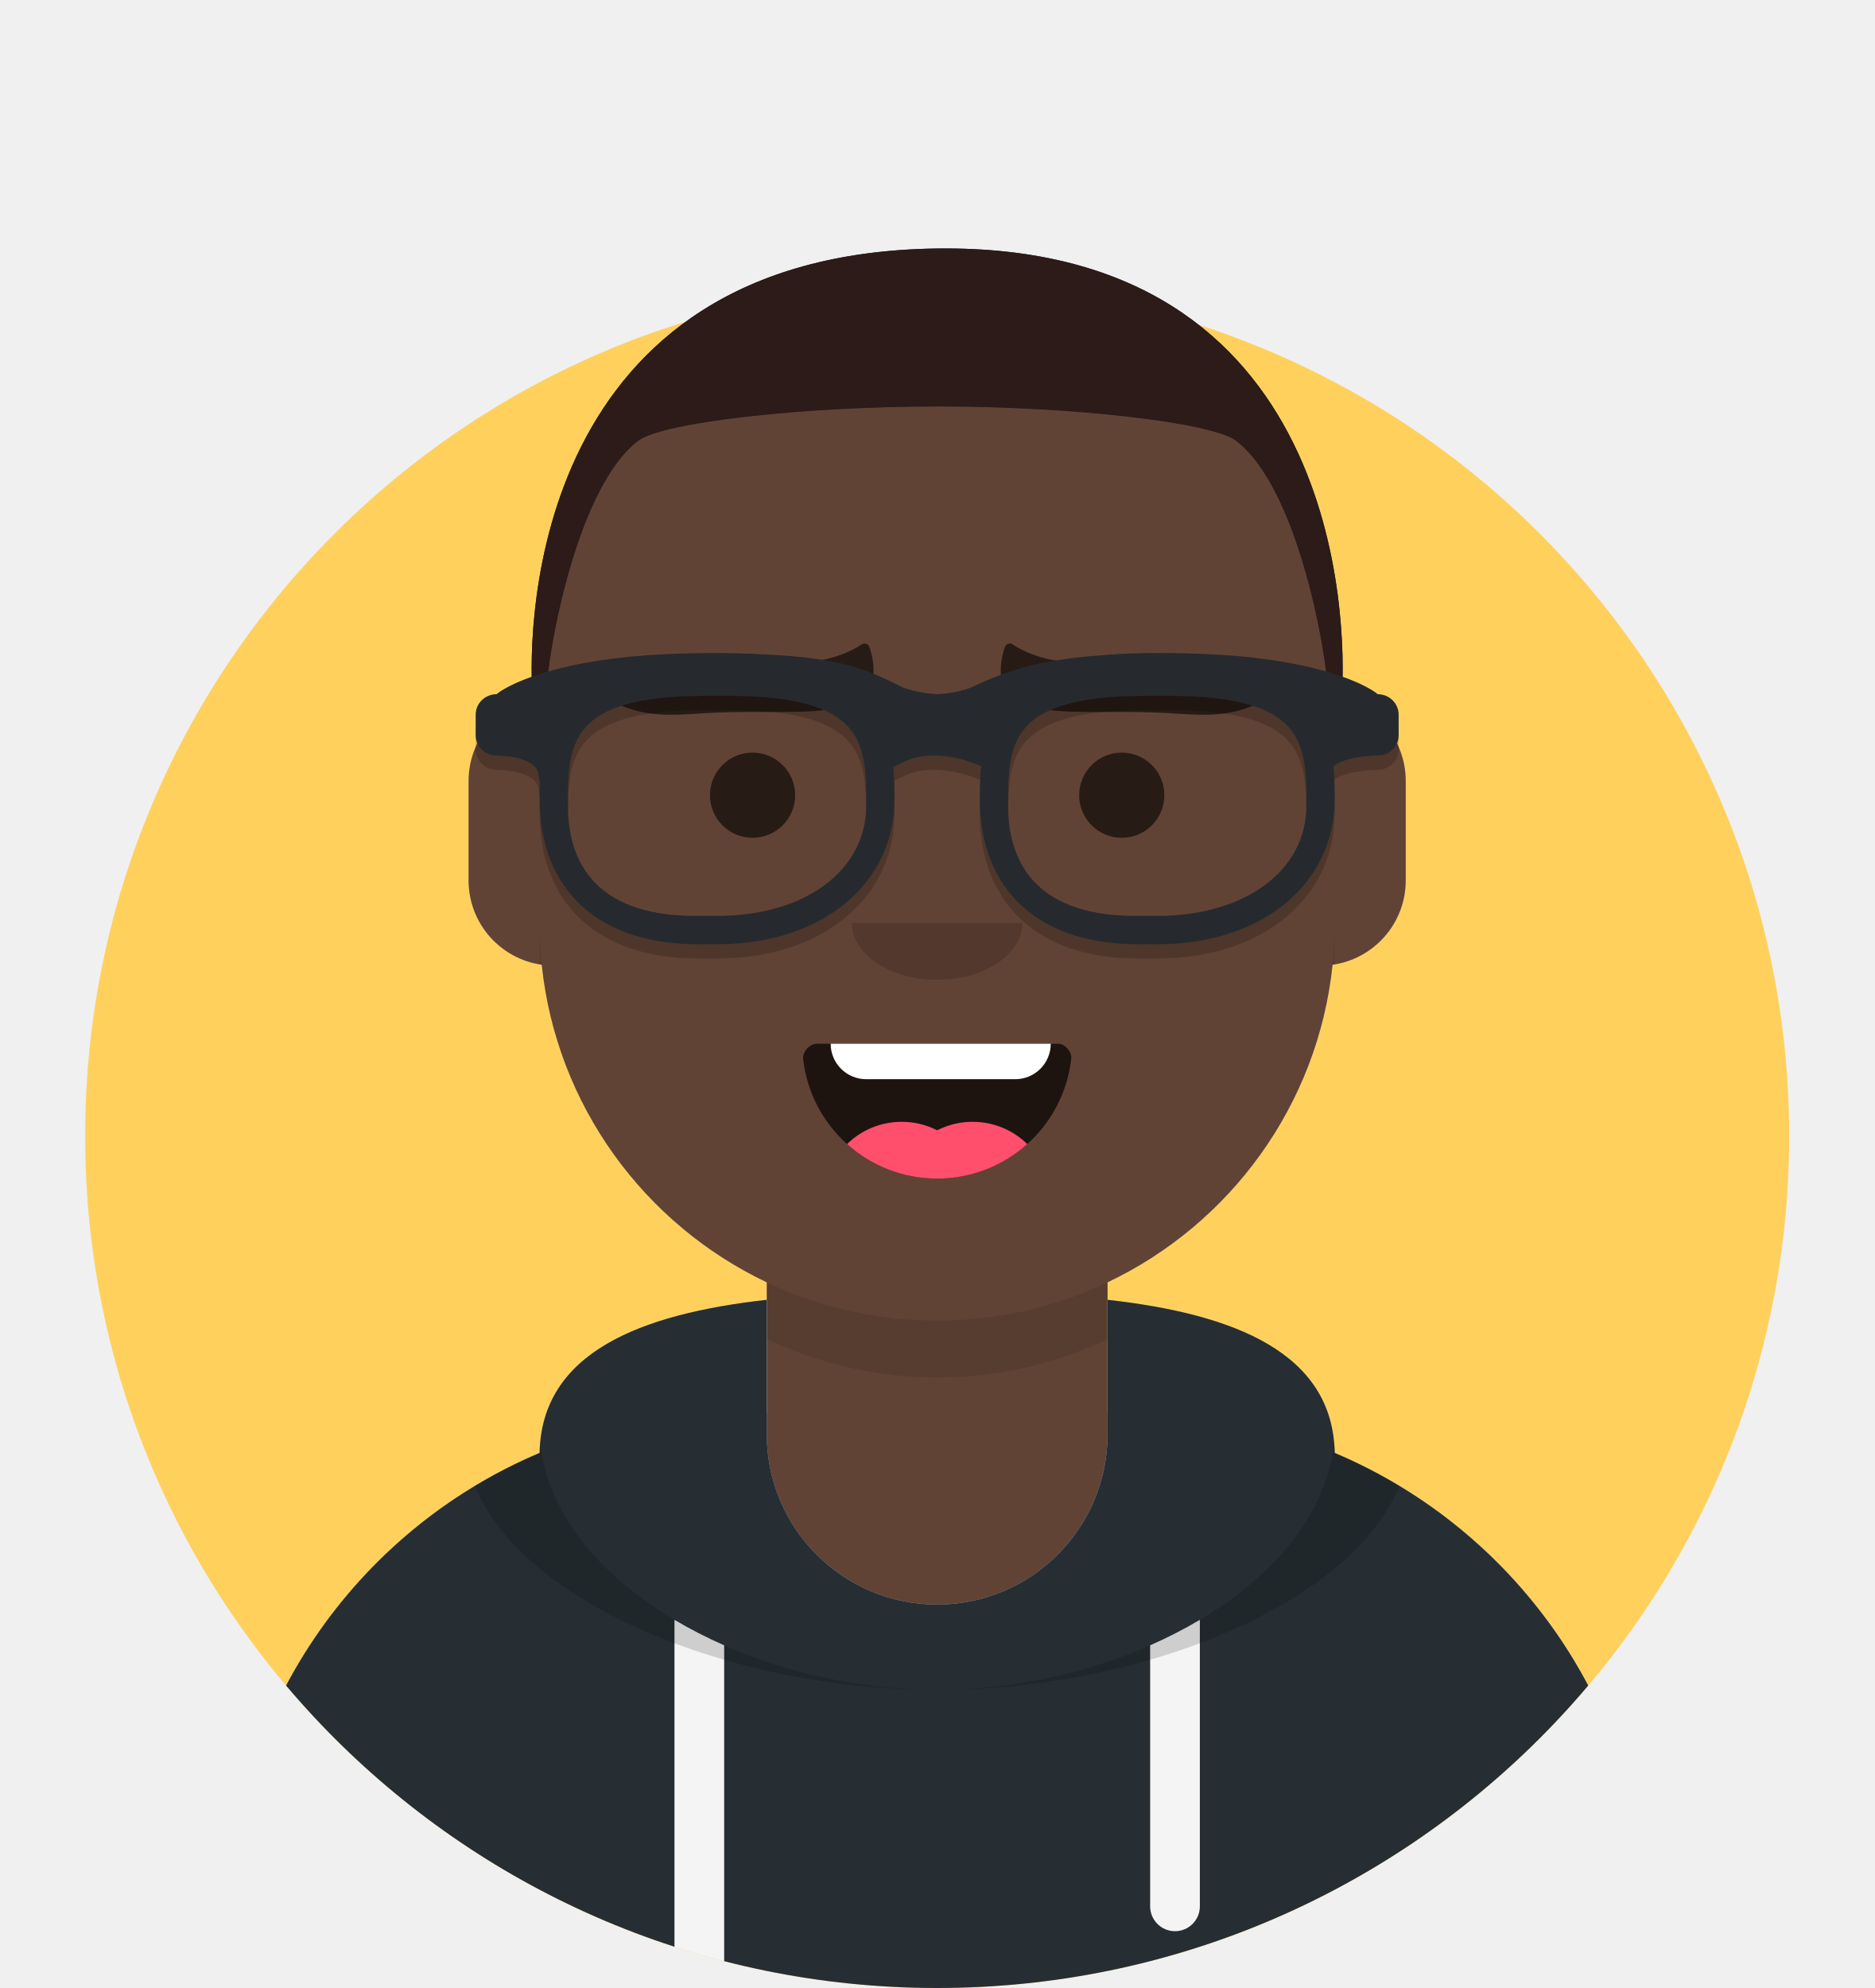
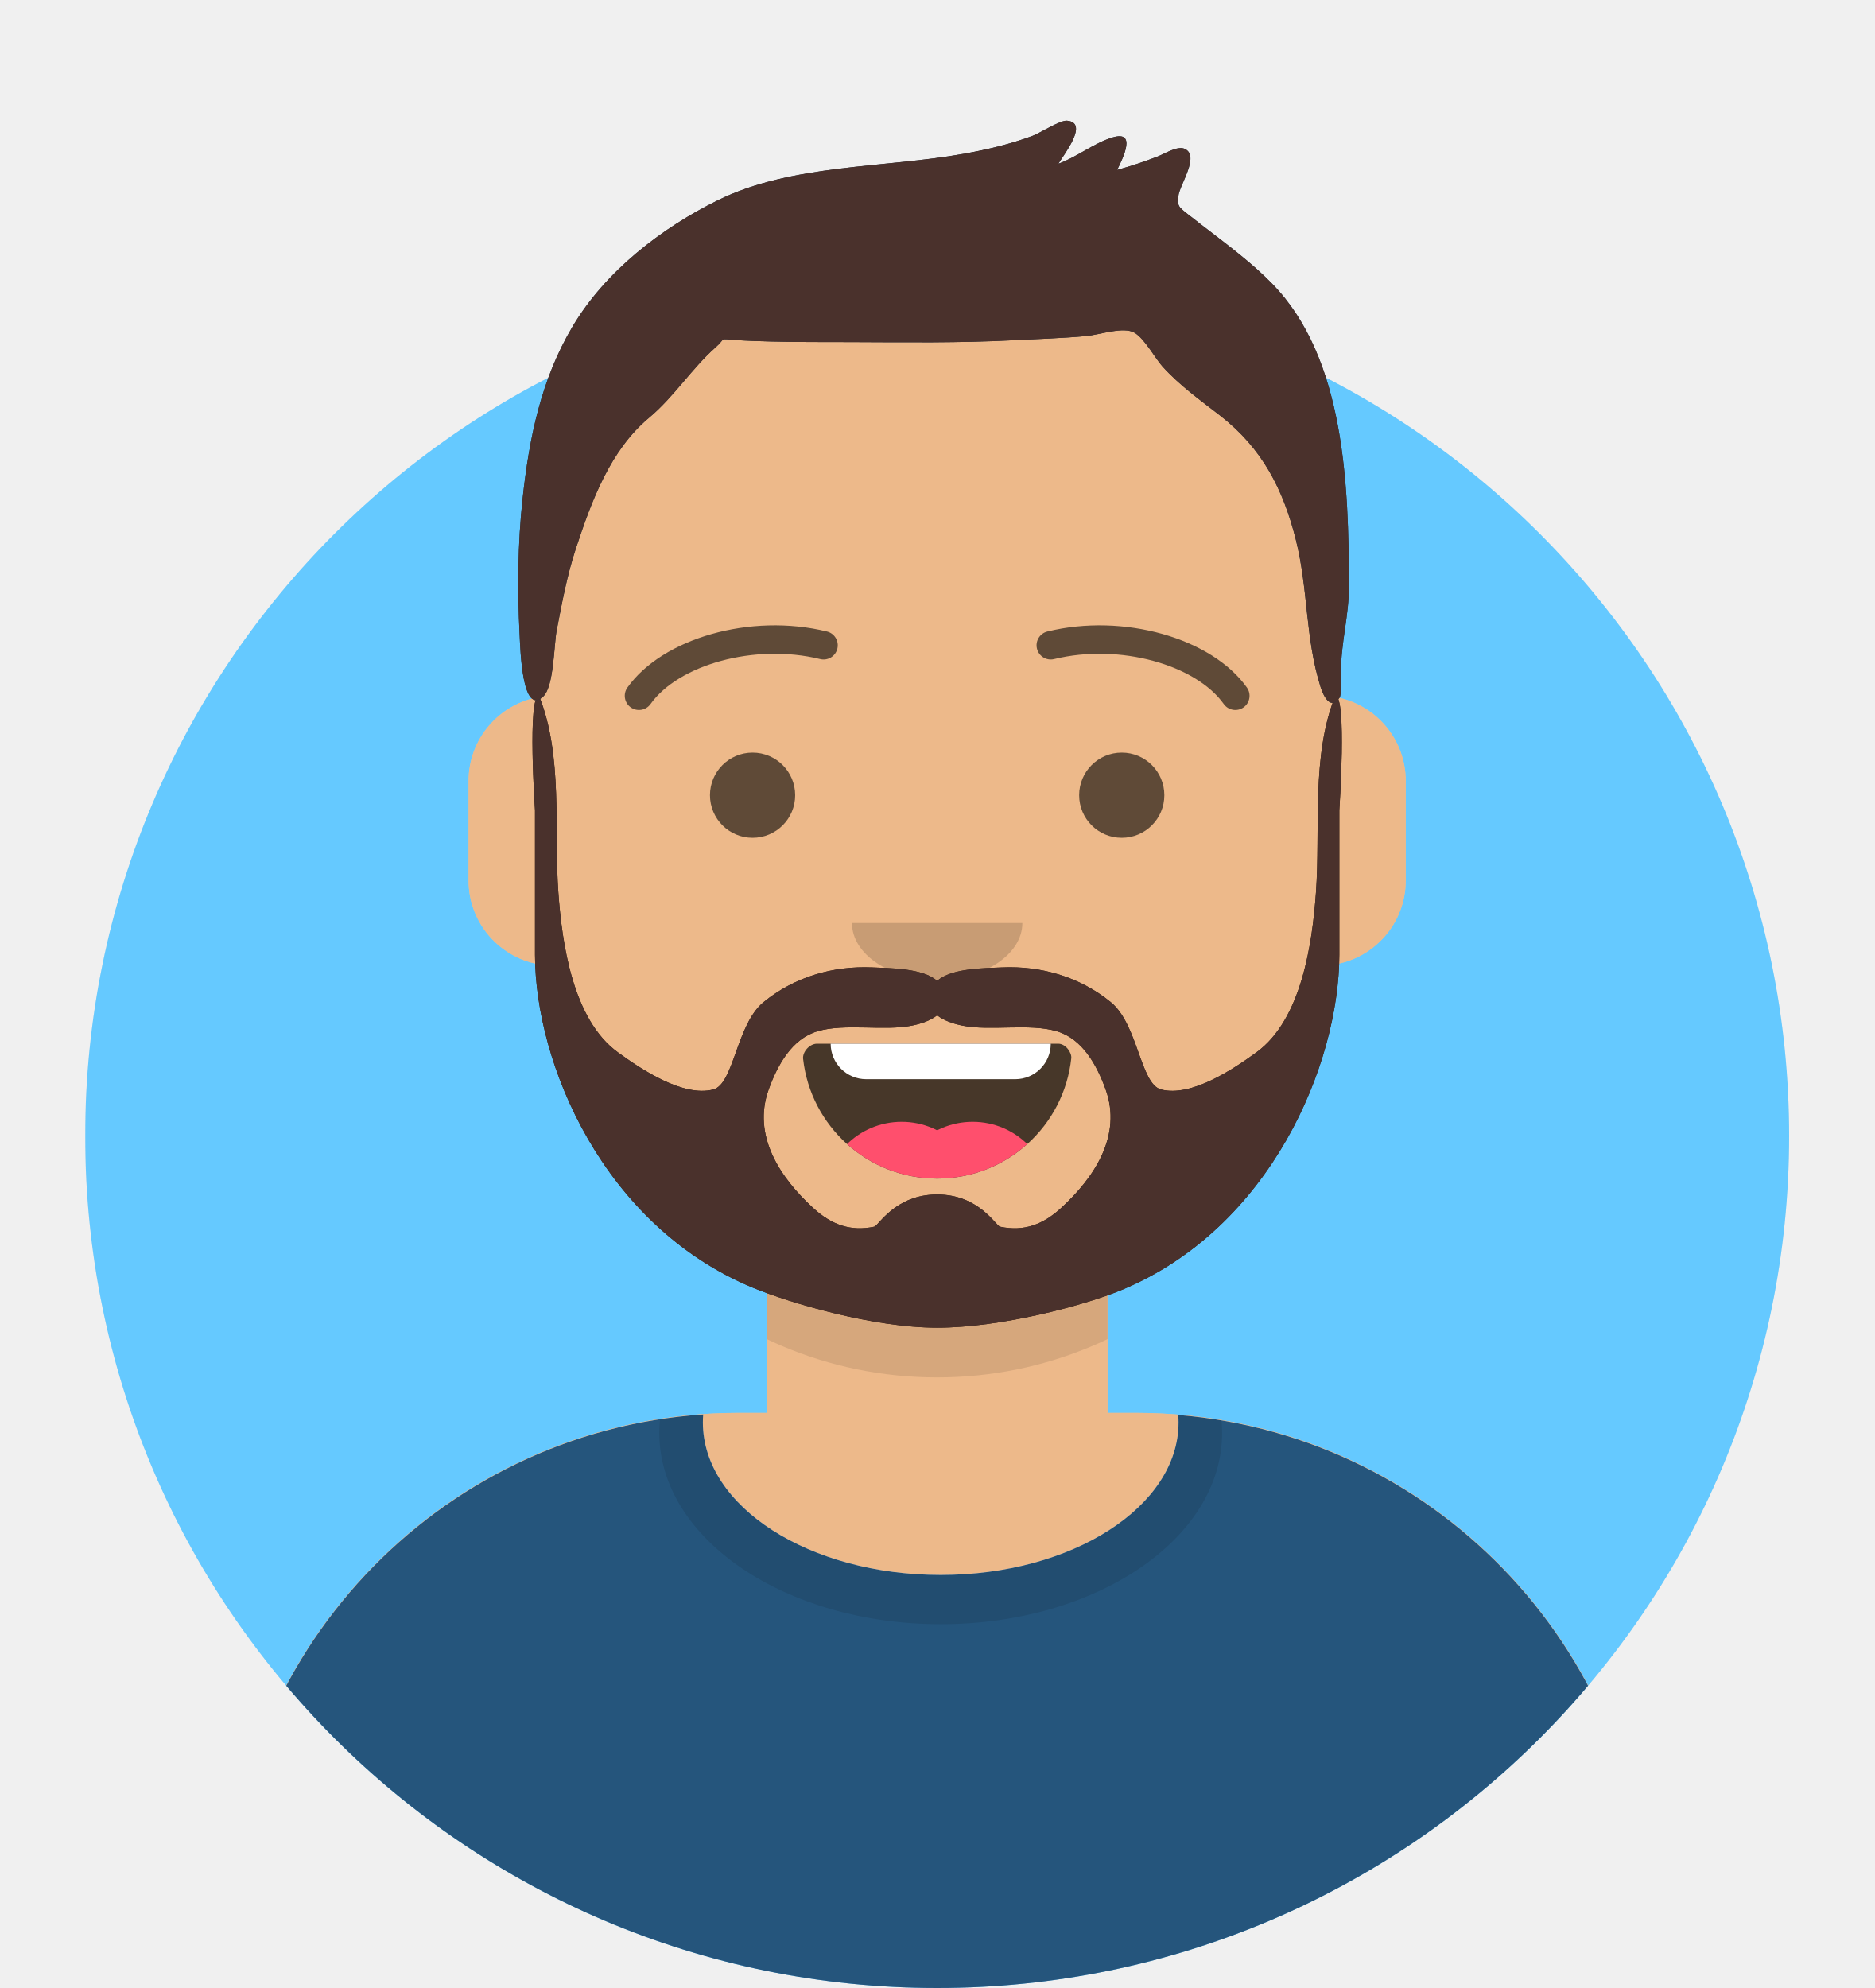
<svg xmlns="http://www.w3.org/2000/svg" xmlns:xlink="http://www.w3.org/1999/xlink" width="264px" height="280px" viewBox="0 0 264 280" version="1.1">
  <defs>
    <circle id="react-path-1" cx="120" cy="120" r="120" />
    <path d="M12,160 C12,226.274 65.726,280 132,280 C198.274,280 252,226.274 252,160 L264,160 L264,-1.42108547e-14 L-3.19744231e-14,-1.42108547e-14 L-3.19744231e-14,160 L12,160 Z" id="react-path-2" />
    <path d="M124,144.611 L124,163 L128,163 L128,163 C167.765,163 200,195.235 200,235 L200,244 L0,244 L0,235 C-4.86974701e-15,195.235 32.235,163 72,163 L72,163 L76,163 L76,144.611 C58.763,136.422 46.372,119.687 44.305,99.881 C38.48,99.058 34,94.052 34,88 L34,74 C34,68.054 38.325,63.118 44,62.166 L44,56 L44,56 C44,25.072 69.072,5.68137151e-15 100,0 L100,0 L100,0 C130.928,-5.68137151e-15 156,25.072 156,56 L156,62.166 C161.675,63.118 166,68.054 166,74 L166,88 C166,94.052 161.52,99.058 155.695,99.881 C153.628,119.687 141.237,136.422 124,144.611 Z" id="react-path-3" />
  </defs>
  <g id="Avataaar" stroke="none" stroke-width="1" fill="none" fill-rule="evenodd">
    <g transform="translate(-825, -1100)" id="Avataaar/Circle">
      <g transform="translate(825, 1100)">
        <g id="Circle" stroke-width="1" fill-rule="evenodd" transform="translate(12, 40)">
          <mask id="react-mask-4" fill="white">
            <use xlink:href="#react-path-1" />
          </mask>
          <use id="Circle-Background" fill="#E6E6E6" xlink:href="#react-path-1" />
-           <g id="Color/Palette/Blue-01" mask="url(#react-mask-4)" fill="#FFD15C">
+           <g id="Color/Palette/Blue-01" mask="url(#react-mask-4)" fill="#65C9FF">
            <rect id="🖍Color" x="0" y="0" width="240" height="240" />
          </g>
        </g>
        <mask id="react-mask-5" fill="white">
          <use xlink:href="#react-path-2" />
        </mask>
        <g id="Mask" />
        <g id="Avataaar" stroke-width="1" fill-rule="evenodd" mask="url(#react-mask-5)">
          <g id="Body" transform="translate(32, 36)">
            <mask id="react-mask-6" fill="white">
              <use xlink:href="#react-path-3" />
            </mask>
            <use fill="#D0C6AC" xlink:href="#react-path-3" />
-             <g id="Skin/👶🏽-03-Brown" mask="url(#react-mask-6)" fill="#614335">
+             <g id="Skin/👶🏽-03-Brown" mask="url(#react-mask-6)" fill="#EDB98A">
              <g transform="translate(0, 0)" id="Color">
                <rect x="0" y="0" width="264" height="280" />
              </g>
            </g>
            <path d="M156,79 L156,102 C156,132.928 130.928,158 100,158 C69.072,158 44,132.928 44,102 L44,79 L44,94 C44,124.928 69.072,150 100,150 C130.928,150 156,124.928 156,94 L156,79 Z" id="Neck-Shadow" fill-opacity="0.1" fill="#000000" mask="url(#react-mask-6)" />
          </g>
-           <g id="Clothing/Hoodie" transform="translate(0, 170)">
+           <g id="Clothing/Shirt-Crew-Neck" transform="translate(0, 170)">
            <defs>
-               <path d="M108,13.071 C90.081,15.076 76.28,20.552 76.004,34.645 C50.146,45.568 32,71.165 32,100.999 L32,100.999 L32,110 L232,110 L232,100.999 C232,71.165 213.854,45.568 187.996,34.645 C187.72,20.552 173.919,15.076 156,13.071 L156,32 L156,32 C156,45.255 145.255,56 132,56 L132,56 C118.745,56 108,45.255 108,32 L108,13.071 Z" id="react-path-107" />
+               <path d="M165.96,29.295 C202.936,32.325 232,63.294 232,101.052 L232,110 L32,110 L32,101.052 C32,62.953 61.592,31.765 99.045,29.22 C99.015,29.593 99,29.969 99,30.348 C99,42.211 113.998,51.828 132.5,51.828 C151.002,51.828 166,42.211 166,30.348 C166,29.995 165.987,29.644 165.96,29.295 Z" id="react-path-353" />
            </defs>
-             <mask id="react-mask-108" fill="white">
-               <use xlink:href="#react-path-107" />
+             <mask id="react-mask-354" fill="white">
+               <use xlink:href="#react-path-353" />
            </mask>
-             <use id="Hoodie" fill="#B7C1DB" fill-rule="evenodd" xlink:href="#react-path-107" />
-             <g id="Color/Palette/Gray-01" mask="url(#react-mask-108)" fill-rule="evenodd" fill="#262E33">
+             <use id="Clothes" fill="#E6E6E6" fill-rule="evenodd" xlink:href="#react-path-353" />
+             <g id="Color/Palette/Gray-01" mask="url(#react-mask-354)" fill-rule="evenodd" fill="#25557C">
              <rect id="🖍Color" x="0" y="0" width="264" height="110" />
            </g>
-             <path d="M102,61.739 L102,110 L95,110 L95,58.15 C97.204,59.46 99.547,60.661 102,61.739 Z M169,58.15 L169,98.5 C169,100.433 167.433,102 165.5,102 C163.567,102 162,100.433 162,98.5 L162,61.739 C164.453,60.661 166.796,59.46 169,58.15 Z" id="Straps" fill="#F4F4F4" fill-rule="evenodd" mask="url(#react-mask-108)" />
-             <path d="M90.96,12.724 C75.909,15.571 65.5,21.243 65.5,32.308 C65.5,52.02 98.538,68 132,68 C165.462,68 198.5,52.02 198.5,32.308 C198.5,21.243 188.091,15.571 173.04,12.724 C182.125,16.074 188,21.706 188,31.077 C188,51.469 160.179,68 132,68 C103.821,68 76,51.469 76,31.077 C76,21.706 81.875,16.074 90.96,12.724 Z" id="Shadow" fill-opacity="0.16" fill="#000000" fill-rule="evenodd" mask="url(#react-mask-108)" />
+             <g id="Shadowy" opacity="0.6" stroke-width="1" fill-rule="evenodd" mask="url(#react-mask-354)" fill-opacity="0.16" fill="#000000">
+               <g transform="translate(92, 4)" id="Hola-👋🏼">
+                 <ellipse cx="40.5" cy="27.848" rx="39.635" ry="26.914" />
+               </g>
+             </g>
          </g>
          <g id="Face" transform="translate(76, 82)" fill="#000000">
            <g id="Mouth/Smile" transform="translate(2, 52)">
              <defs>
-                 <path d="M35.118,15.128 C36.176,24.62 44.226,32 54,32 C63.804,32 71.874,24.574 72.892,15.04 C72.974,14.273 72.117,13 71.043,13 C56.149,13 44.738,13 37.087,13 C36.007,13 35.012,14.178 35.118,15.128 Z" id="react-path-99" />
+                 <path d="M35.118,15.128 C36.176,24.62 44.226,32 54,32 C63.804,32 71.874,24.574 72.892,15.04 C72.974,14.273 72.117,13 71.043,13 C56.149,13 44.738,13 37.087,13 C36.007,13 35.012,14.178 35.118,15.128 Z" id="react-path-371" />
              </defs>
-               <mask id="react-mask-100" fill="white">
-                 <use xlink:href="#react-path-99" />
+               <mask id="react-mask-372" fill="white">
+                 <use xlink:href="#react-path-371" />
              </mask>
-               <use id="Mouth" fill-opacity="0.7" fill="#000000" fill-rule="evenodd" xlink:href="#react-path-99" />
-               <rect id="Teeth" fill="#FFFFFF" fill-rule="evenodd" mask="url(#react-mask-100)" x="39" y="2" width="31" height="16" rx="5" />
-               <g id="Tongue" stroke-width="1" fill-rule="evenodd" mask="url(#react-mask-100)" fill="#FF4F6D">
+               <use id="Mouth" fill-opacity="0.7" fill="#000000" fill-rule="evenodd" xlink:href="#react-path-371" />
+               <rect id="Teeth" fill="#FFFFFF" fill-rule="evenodd" mask="url(#react-mask-372)" x="39" y="2" width="31" height="16" rx="5" />
+               <g id="Tongue" stroke-width="1" fill-rule="evenodd" mask="url(#react-mask-372)" fill="#FF4F6D">
                <g transform="translate(38, 24)">
                  <circle cx="11" cy="11" r="11" />
                  <circle cx="21" cy="11" r="11" />
                </g>
              </g>
            </g>
            <g id="Nose/Default" transform="translate(28, 40)" fill-opacity="0.16">
              <path d="M16,8 C16,12.418 21.373,16 28,16 L28,16 C34.627,16 40,12.418 40,8" id="Nose" />
            </g>
            <g id="Eyes/Default-😀" transform="translate(0, 8)" fill-opacity="0.6">
              <circle id="Eye" cx="30" cy="22" r="6" />
              <circle id="Eye" cx="82" cy="22" r="6" />
            </g>
-             <g id="Eyebrow/Natural/Flat-Natural" fill-opacity="0.6">
-               <path d="M38.569,10.702 C33.587,11.238 28.655,11.134 23.656,11.101 C19.823,11.076 15.92,10.689 12.325,12.509 C11.636,12.857 7.877,14.945 8.003,16.011 C8.104,16.863 12.013,18.064 12.717,18.284 C16.428,19.445 19.924,18.928 23.687,18.57 C28.302,18.132 32.914,18.175 37.532,17.874 C40.642,17.672 45.422,16.977 46.829,13.148 C47.253,11.995 46.815,9.734 46.307,8.506 C46.105,8.018 45.563,7.85 45.169,8.149 C43.756,9.222 40.985,10.443 38.569,10.702" id="Fill-10" transform="translate(27.5, 13.5) rotate(2) translate(-27.5, -13.5) " />
-               <path d="M95.569,10.702 C90.587,11.238 85.655,11.134 80.656,11.101 C76.823,11.076 72.92,10.689 69.325,12.509 C68.636,12.857 64.877,14.945 65.003,16.011 C65.104,16.863 69.013,18.064 69.717,18.284 C73.428,19.445 76.924,18.928 80.687,18.57 C85.302,18.132 89.914,18.175 94.532,17.874 C97.642,17.672 102.422,16.977 103.829,13.148 C104.253,11.995 103.815,9.734 103.307,8.506 C103.105,8.018 102.563,7.85 102.169,8.149 C100.756,9.222 97.985,10.443 95.569,10.702" id="Fill-10" transform="translate(84.5, 13.5) scale(-1, 1) rotate(2) translate(-84.5, -13.5) " />
+             <g id="Eyebrow/Outline/Default" fill-opacity="0.6">
+               <g id="I-Browse" transform="translate(12, 6)">
+                 <path d="M3.63,11.159 C7.545,5.65 18.278,2.561 27.523,4.831 C28.596,5.095 29.679,4.439 29.942,3.366 C30.206,2.293 29.55,1.21 28.477,0.947 C17.74,-1.69 5.312,1.887 0.37,8.841 C-0.27,9.742 -0.059,10.99 0.841,11.63 C1.742,12.27 2.99,12.059 3.63,11.159 Z" id="Eyebrow" fill-rule="nonzero" />
+                 <path d="M61.63,11.159 C65.545,5.65 76.278,2.561 85.523,4.831 C86.596,5.095 87.679,4.439 87.942,3.366 C88.206,2.293 87.55,1.21 86.477,0.947 C75.74,-1.69 63.312,1.887 58.37,8.841 C57.73,9.742 57.941,10.99 58.841,11.63 C59.742,12.27 60.99,12.059 61.63,11.159 Z" id="Eyebrow" fill-rule="nonzero" transform="translate(73.00015, 6.039198) scale(-1, 1) translate(-73.00015, -6.039198) " />
+               </g>
            </g>
          </g>
          <g id="Top" stroke-width="1" fill-rule="evenodd">
            <defs>
-               <rect id="react-path-310" x="0" y="0" width="264" height="280" />
-               <path d="M1,64 C1.347,65.488 2.673,65.223 3,64 C2.537,62.446 6.296,35.248 16,28 C19.618,25.483 39.008,23.232 58.313,23.246 C77.409,23.259 96.421,25.511 100,28 C109.704,35.248 113.463,62.446 113,64 C113.327,65.223 114.653,65.488 115,64 C115.719,53.702 115,0.274 58,1 C1,1.726 0.281,53.702 1,64 Z" id="react-path-311" />
-               <filter x="-0.8%" y="-2.0%" width="101.5%" height="108.0%" filterUnits="objectBoundingBox" id="react-filter-307">
+               <rect id="react-path-361" x="0" y="0" width="264" height="280" />
+               <path d="M180.15,39.92 C177.39,37.1 174.186,34.707 171.069,32.307 C170.382,31.777 169.683,31.261 169.011,30.712 C168.858,30.587 167.292,29.466 167.105,29.053 C166.654,28.06 166.915,28.833 166.977,27.649 C167.056,26.151 170.111,21.919 167.831,20.949 C166.828,20.522 165.04,21.658 164.078,22.033 C162.196,22.767 160.292,23.393 158.347,23.933 C159.279,22.076 161.055,18.359 157.716,19.354 C155.114,20.129 152.69,22.122 150.076,23.059 C150.941,21.642 154.4,17.248 151.274,17.002 C150.302,16.926 147.471,18.75 146.424,19.14 C143.287,20.305 140.083,21.059 136.79,21.653 C125.592,23.671 112.497,23.095 102.137,28.193 C94.149,32.124 86.263,38.222 81.648,45.988 C77.201,53.473 75.538,61.664 74.607,70.241 C73.924,76.536 73.868,83.043 74.188,89.36 C74.292,91.43 74.525,100.971 77.532,98.081 C79.03,96.642 79.019,90.828 79.396,88.86 C80.147,84.945 80.87,81.013 82.122,77.223 C84.328,70.544 86.931,63.43 92.427,58.83 C95.954,55.878 98.431,51.889 101.806,48.911 C103.322,47.574 102.165,47.713 104.603,47.889 C106.241,48.006 107.885,48.051 109.526,48.094 C113.322,48.193 117.124,48.168 120.921,48.181 C128.568,48.209 136.179,48.317 143.819,47.916 C147.214,47.739 150.618,47.642 154.004,47.328 C155.895,47.153 159.251,45.941 160.808,46.867 C162.233,47.714 163.713,50.482 164.736,51.615 C167.154,54.294 170.036,56.339 172.862,58.535 C178.757,63.115 181.732,68.867 183.523,76.023 C185.306,83.153 184.806,89.768 187.013,96.785 C187.402,98.018 188.429,100.145 189.695,98.239 C189.93,97.885 189.87,95.939 189.87,94.819 C189.87,90.3 191.014,86.908 191,82.359 C190.944,68.527 190.496,50.491 180.15,39.92 Z" id="react-path-360" />
+               <filter x="-0.8%" y="-2.0%" width="101.5%" height="108.0%" filterUnits="objectBoundingBox" id="react-filter-357">
                <feOffset dx="0" dy="2" in="SourceAlpha" result="shadowOffsetOuter1" />
                <feColorMatrix values="0 0 0 0 0   0 0 0 0 0   0 0 0 0 0  0 0 0 0.16 0" type="matrix" in="shadowOffsetOuter1" result="shadowMatrixOuter1" />
                <feMerge>
                  <feMergeNode in="shadowMatrixOuter1" />
                  <feMergeNode in="SourceGraphic" />
                </feMerge>
              </filter>
            </defs>
-             <mask id="react-mask-308" fill="white">
-               <use xlink:href="#react-path-310" />
+             <mask id="react-mask-359" fill="white">
+               <use xlink:href="#react-path-361" />
            </mask>
            <g id="Mask" />
-             <g id="Top/Short-Hair/The-Caesar" mask="url(#react-mask-308)">
+             <g id="Top/Short-Hair/Short-Flat" mask="url(#react-mask-359)">
              <g transform="translate(-1, 0)">
-                 <g id="Hair" stroke-width="1" fill-rule="evenodd" transform="translate(75, 34)">
-                   <mask id="react-mask-309" fill="white">
-                     <use xlink:href="#react-path-311" />
+                 <g id="Facial-Hair/Beard-Light" transform="translate(49, 72)">
+                   <defs>
+                     <path d="M101.428,98.169 C98.915,100.463 96.237,101.494 92.853,100.773 C92.271,100.649 89.896,96.235 84,96.235 C78.103,96.235 75.729,100.649 75.147,100.773 C71.762,101.494 69.085,100.463 66.571,98.169 C61.846,93.856 57.917,87.908 60.278,81.419 C61.508,78.037 63.51,74.324 67.151,73.246 C71.038,72.096 76.497,73.244 80.415,72.458 C81.684,72.204 83.071,71.751 84,71 C84.929,71.751 86.316,72.204 87.585,72.458 C91.503,73.244 96.961,72.096 100.849,73.246 C104.49,74.324 106.491,78.037 107.722,81.419 C110.083,87.908 106.154,93.856 101.428,98.169 M140.081,26 C136.671,34.4 137.988,44.858 137.357,53.676 C136.844,60.843 135.337,71.586 128.973,76.215 C125.718,78.582 119.794,82.56 115.542,81.45 C112.615,80.686 112.302,72.29 108.455,69.147 C104.092,65.582 98.643,64.016 93.149,64.258 C90.779,64.362 85.984,64.337 84,66.16 C82.016,64.337 77.222,64.362 74.851,64.258 C69.357,64.016 63.908,65.582 59.545,69.147 C55.698,72.29 55.386,80.686 52.458,81.45 C48.206,82.56 42.282,78.582 39.027,76.215 C32.662,71.586 31.156,60.843 30.643,53.676 C30.012,44.858 31.329,34.4 27.919,26 C26.26,26 27.354,42.129 27.354,42.129 L27.354,62.485 C27.386,77.773 36.935,100.655 58.108,109.393 C63.286,111.53 75.015,115 84,115 C92.985,115 104.714,111.86 109.892,109.723 C131.065,100.986 140.614,77.773 140.646,62.485 L140.646,42.129 C140.646,42.129 141.74,26 140.081,26" id="react-path-363" />
+                   </defs>
+                   <mask id="react-mask-362" fill="white">
+                     <use xlink:href="#react-path-363" />
                  </mask>
-                   <use id="Caesar" fill="#28354B" xlink:href="#react-path-311" />
-                   <g id="Skin/👶🏽-03-Brown" mask="url(#react-mask-309)" fill="#2C1B18">
-                     <g transform="translate(0, 0) " id="Color">
-                       <rect x="0" y="0" width="264" height="280" />
+                   <use id="Lite-Beard" fill="#331B0C" fill-rule="evenodd" xlink:href="#react-path-363" />
+                   <g id="Color/Hair/Brown" mask="url(#react-mask-362)" fill="#4A312C">
+                     <g transform="translate(-32, 0)" id="Color">
+                       <rect x="0" y="0" width="264" height="244" />
                    </g>
                  </g>
                </g>
-                 <g id="Top/_Resources/Prescription-02" fill="none" transform="translate(62, 85)" stroke-width="1">
-                   <defs>
-                     <filter x="-0.8%" y="-2.4%" width="101.5%" height="109.8%" filterUnits="objectBoundingBox" id="react-filter-312">
-                       <feOffset dx="0" dy="2" in="SourceAlpha" result="shadowOffsetOuter1" />
-                       <feColorMatrix values="0 0 0 0 0   0 0 0 0 0   0 0 0 0 0  0 0 0 0.2 0" type="matrix" in="shadowOffsetOuter1" result="shadowMatrixOuter1" />
-                       <feMerge>
-                         <feMergeNode in="shadowMatrixOuter1" />
-                         <feMergeNode in="SourceGraphic" />
-                       </feMerge>
-                     </filter>
-                   </defs>
-                   <g id="Wayfarers" filter="url(#react-filter-312)" transform="translate(6, 7)" fill="#252C2F">
-                     <path d="M34,41 L31.242,41 C17.315,41 9,33.336 9,20.5 C9,10.127 10.817,0 32.53,0 L35.47,0 C57.183,0 59,10.127 59,20.5 C59,32.569 48.721,41 34,41 Z M32.385,6 C13,6 13,12.841 13,21.502 C13,28.572 16.116,37 30.971,37 L34,37 C46.365,37 55,30.627 55,21.502 C55,12.841 55,6 35.615,6 L32.385,6 Z" id="Left" fill-rule="nonzero" />
-                     <path d="M96,41 L93.242,41 C79.315,41 71,33.336 71,20.5 C71,10.127 72.817,0 94.53,0 L97.47,0 C119.183,0 121,10.127 121,20.5 C121,32.569 110.721,41 96,41 Z M94.385,6 C75,6 75,12.841 75,21.502 C75,28.572 78.119,37 92.971,37 L96,37 C108.365,37 117,30.627 117,21.502 C117,12.841 117,6 97.615,6 L94.385,6 Z" id="Right" fill-rule="nonzero" />
-                     <path d="M2.955,5.772 C3.646,5.096 11.21,0 32.5,0 C50.351,0 54.13,1.853 59.85,4.652 L60.269,4.859 C60.667,4.999 62.7,5.69 65.079,5.766 C67.246,5.673 69.1,5.085 69.642,4.897 C76.17,1.722 82.561,0 97.5,0 C118.79,0 126.354,5.096 127.045,5.772 C128.679,5.772 130,7.062 130,8.657 L130,11.543 C130,13.139 128.679,14.429 127.045,14.429 C127.045,14.429 120.144,14.429 120.144,17.315 C120.144,20.2 118.182,13.139 118.182,11.543 L118.182,8.732 C114.579,7.353 108.128,4.786 97.5,4.786 C85.658,4.786 79.761,6.886 74.702,8.971 L74.759,9.108 L74.756,11.094 L72.539,16.444 L69.8,15.361 C69.556,15.264 69.028,15.09 68.296,14.91 C66.256,14.407 64.159,14.254 62.304,14.634 C61.624,14.774 60.992,14.984 60.413,15.267 L57.77,16.558 L55.127,11.396 L55.244,9.102 L55.325,8.907 C50.962,6.874 46.939,4.786 32.5,4.786 C21.872,4.786 15.422,7.352 11.818,8.731 L11.818,11.543 C11.818,13.139 8.864,20.2 8.864,17.315 C8.864,14.429 2.955,14.429 2.955,14.429 C1.324,14.429 0,13.139 0,11.543 L0,8.657 C0,7.062 1.324,5.772 2.955,5.772 Z" id="Stuff" fill-rule="nonzero" />
+                 <mask id="react-mask-358" fill="white">
+                   <use xlink:href="#react-path-360" />
+                 </mask>
+                 <use id="Short-Hair" stroke="none" fill="#1F3140" fill-rule="evenodd" xlink:href="#react-path-360" />
+                 <g id="Skin/👶🏽-03-Brown" mask="url(#react-mask-358)" fill="#4A312C">
+                   <g transform="translate(0, 0) " id="Color">
+                     <rect x="0" y="0" width="264" height="280" />
                  </g>
                </g>
              </g>
            </g>
          </g>
        </g>
      </g>
    </g>
  </g>
</svg>
